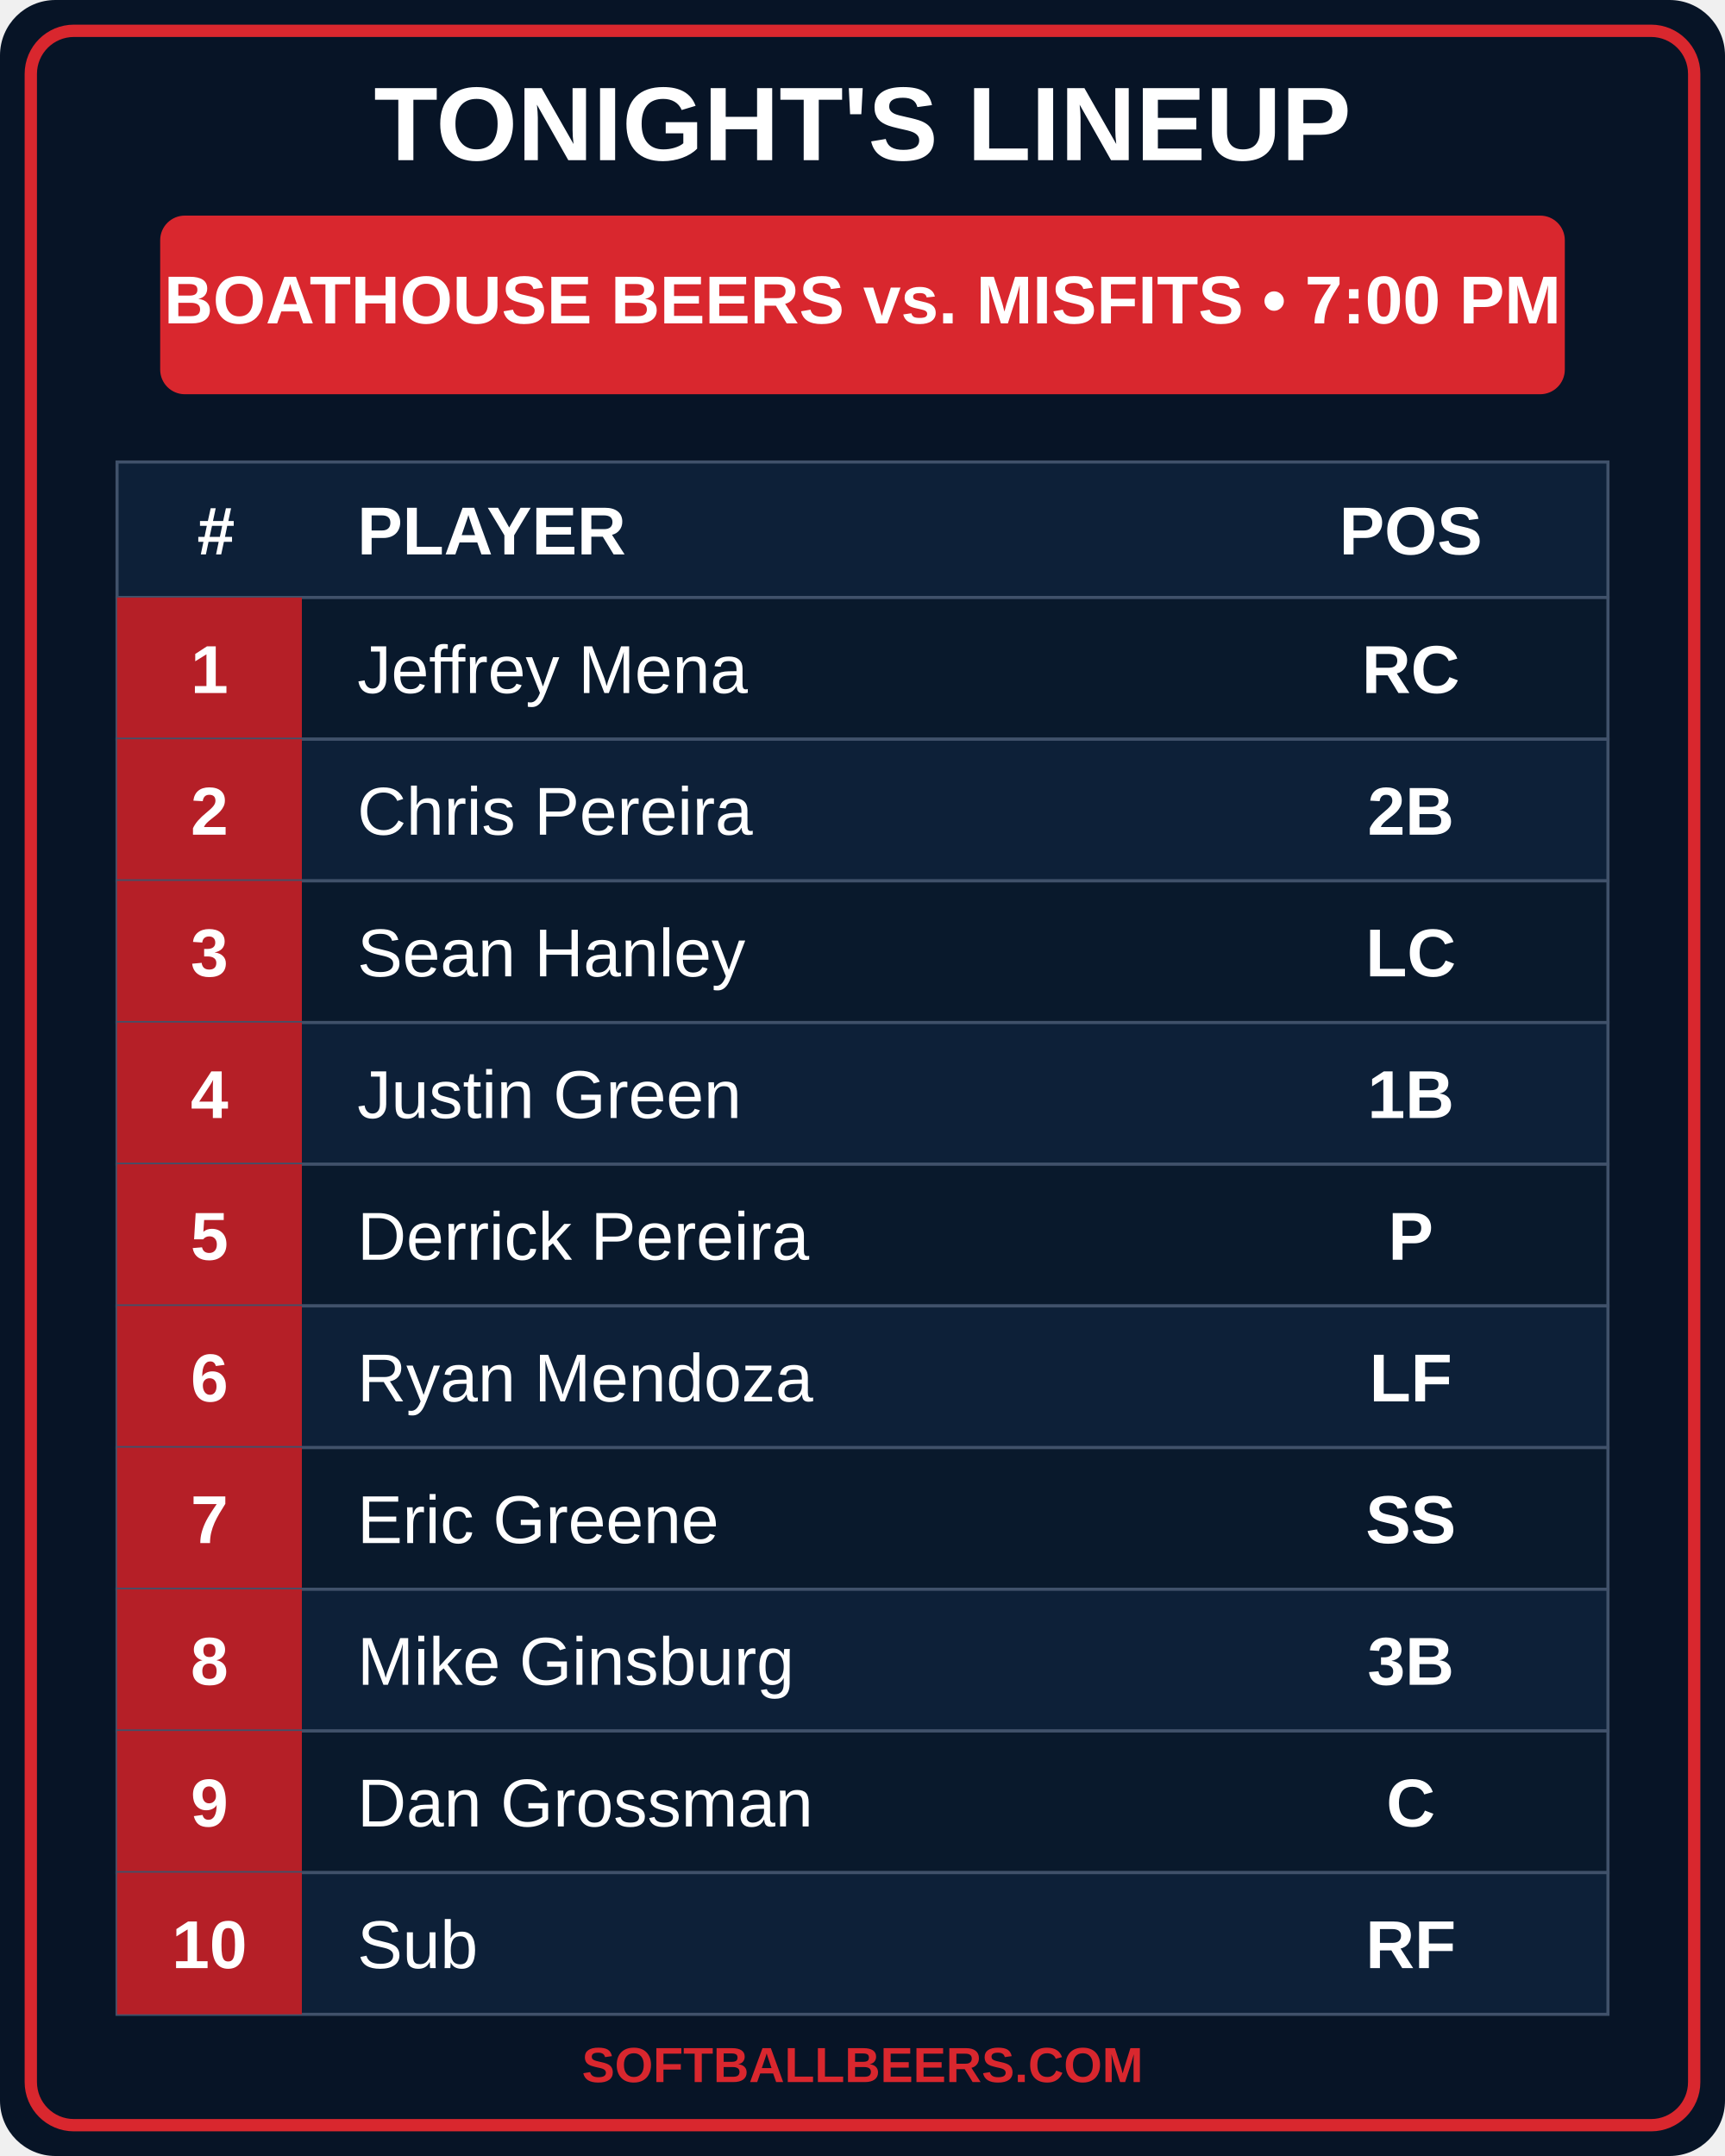
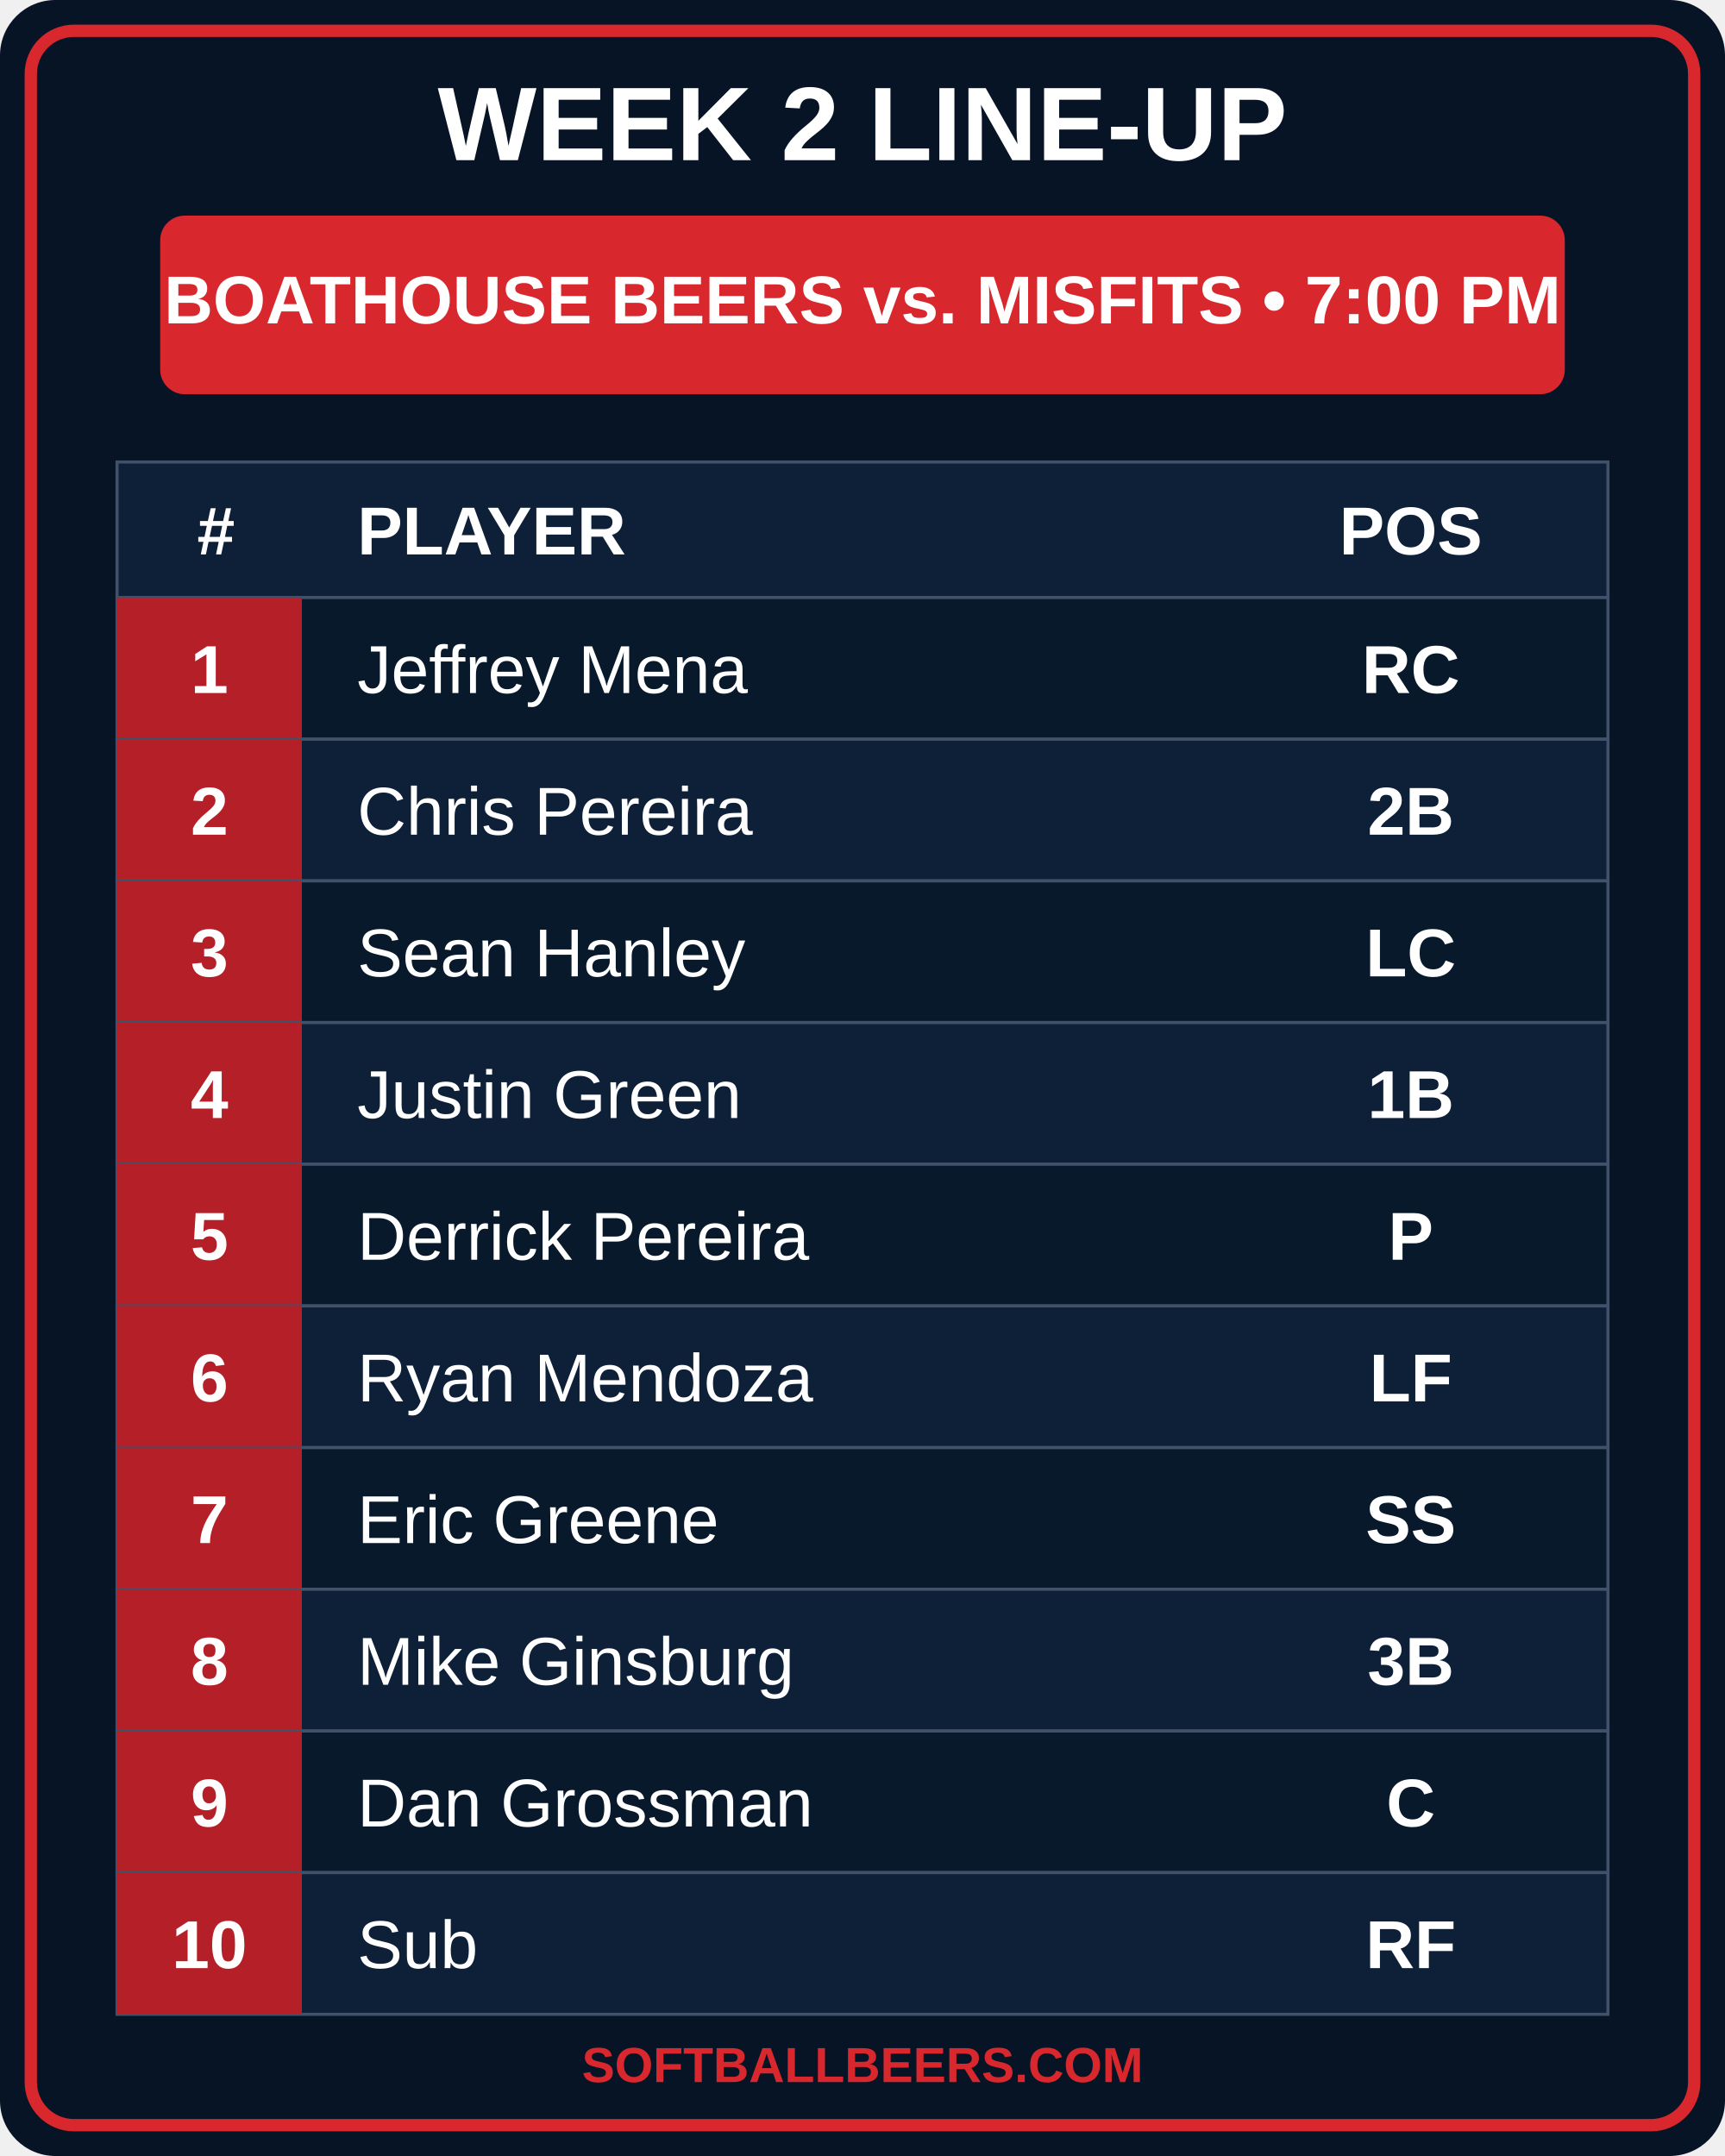
<svg xmlns="http://www.w3.org/2000/svg" width="560" height="700" viewBox="0 0 560 700" role="img" aria-labelledby="title desc">
  <rect width="560" height="700" rx="18" fill="#071426" />
  <rect x="10" y="10" width="540" height="680" rx="14" fill="none" stroke="#d9272e" stroke-width="4" />
-   <text x="280" y="52" text-anchor="middle" fill="#fff" font-family="Arial,Helvetica,sans-serif" font-size="34" font-weight="900">TONIGHT'S LINEUP</text>
+   <text x="280" y="52" text-anchor="middle" fill="#fff" font-family="Arial,Helvetica,sans-serif" font-size="34" font-weight="900">WEEK 2 LINE-UP</text>
  <rect x="52" y="70" width="456" height="58" rx="8" fill="#d9272e" />
  <text x="280" y="105" text-anchor="middle" fill="#fff" font-family="Arial,Helvetica,sans-serif" font-size="22" font-weight="800">BOATHOUSE BEERS  vs.  MISFITS  •  7:00 PM</text>
  <g font-family="Arial,Helvetica,sans-serif" font-size="22" fill="#fff">
    <rect x="38" y="150" width="484" height="44" fill="#0d2038" stroke="#40516a" />
    <text x="64" y="180" font-weight="800">#</text>
    <text x="116" y="180" font-weight="800">PLAYER</text>
    <text x="458" y="180" text-anchor="middle" font-weight="800">POS</text>
    <g>
      <rect x="38" y="194" width="484" height="46" fill="#09192c" stroke="#40516a" />
      <rect x="38" y="194" width="60" height="46" fill="#b51f27" />
      <text x="68" y="225" text-anchor="middle" font-weight="900">1</text>
      <text x="116" y="225">Jeffrey Mena</text>
      <text x="458" y="225" text-anchor="middle" font-weight="800">RC</text>
      <rect x="38" y="240" width="484" height="46" fill="#0d2038" stroke="#40516a" />
      <rect x="38" y="240" width="60" height="46" fill="#b51f27" />
      <text x="68" y="271" text-anchor="middle" font-weight="900">2</text>
      <text x="116" y="271">Chris Pereira</text>
      <text x="458" y="271" text-anchor="middle" font-weight="800">2B</text>
      <rect x="38" y="286" width="484" height="46" fill="#09192c" stroke="#40516a" />
      <rect x="38" y="286" width="60" height="46" fill="#b51f27" />
      <text x="68" y="317" text-anchor="middle" font-weight="900">3</text>
      <text x="116" y="317">Sean Hanley</text>
      <text x="458" y="317" text-anchor="middle" font-weight="800">LC</text>
      <rect x="38" y="332" width="484" height="46" fill="#0d2038" stroke="#40516a" />
      <rect x="38" y="332" width="60" height="46" fill="#b51f27" />
      <text x="68" y="363" text-anchor="middle" font-weight="900">4</text>
      <text x="116" y="363">Justin Green</text>
      <text x="458" y="363" text-anchor="middle" font-weight="800">1B</text>
      <rect x="38" y="378" width="484" height="46" fill="#09192c" stroke="#40516a" />
      <rect x="38" y="378" width="60" height="46" fill="#b51f27" />
      <text x="68" y="409" text-anchor="middle" font-weight="900">5</text>
      <text x="116" y="409">Derrick Pereira</text>
      <text x="458" y="409" text-anchor="middle" font-weight="800">P</text>
      <rect x="38" y="424" width="484" height="46" fill="#0d2038" stroke="#40516a" />
      <rect x="38" y="424" width="60" height="46" fill="#b51f27" />
      <text x="68" y="455" text-anchor="middle" font-weight="900">6</text>
      <text x="116" y="455">Ryan Mendoza</text>
      <text x="458" y="455" text-anchor="middle" font-weight="800">LF</text>
      <rect x="38" y="470" width="484" height="46" fill="#09192c" stroke="#40516a" />
      <rect x="38" y="470" width="60" height="46" fill="#b51f27" />
      <text x="68" y="501" text-anchor="middle" font-weight="900">7</text>
      <text x="116" y="501">Eric Greene</text>
      <text x="458" y="501" text-anchor="middle" font-weight="800">SS</text>
      <rect x="38" y="516" width="484" height="46" fill="#0d2038" stroke="#40516a" />
      <rect x="38" y="516" width="60" height="46" fill="#b51f27" />
      <text x="68" y="547" text-anchor="middle" font-weight="900">8</text>
      <text x="116" y="547">Mike Ginsburg</text>
      <text x="458" y="547" text-anchor="middle" font-weight="800">3B</text>
      <rect x="38" y="562" width="484" height="46" fill="#09192c" stroke="#40516a" />
      <rect x="38" y="562" width="60" height="46" fill="#b51f27" />
      <text x="68" y="593" text-anchor="middle" font-weight="900">9</text>
      <text x="116" y="593">Dan Grossman</text>
      <text x="458" y="593" text-anchor="middle" font-weight="800">C</text>
      <rect x="38" y="608" width="484" height="46" fill="#0d2038" stroke="#40516a" />
      <rect x="38" y="608" width="60" height="46" fill="#b51f27" />
      <text x="68" y="639" text-anchor="middle" font-weight="900">10</text>
      <text x="116" y="639">Sub</text>
      <text x="458" y="639" text-anchor="middle" font-weight="800">RF</text>
    </g>
  </g>
  <text x="280" y="676" text-anchor="middle" fill="#d9272e" font-family="Arial,Helvetica,sans-serif" font-size="16" font-weight="800">SOFTBALLBEERS.COM</text>
</svg>
